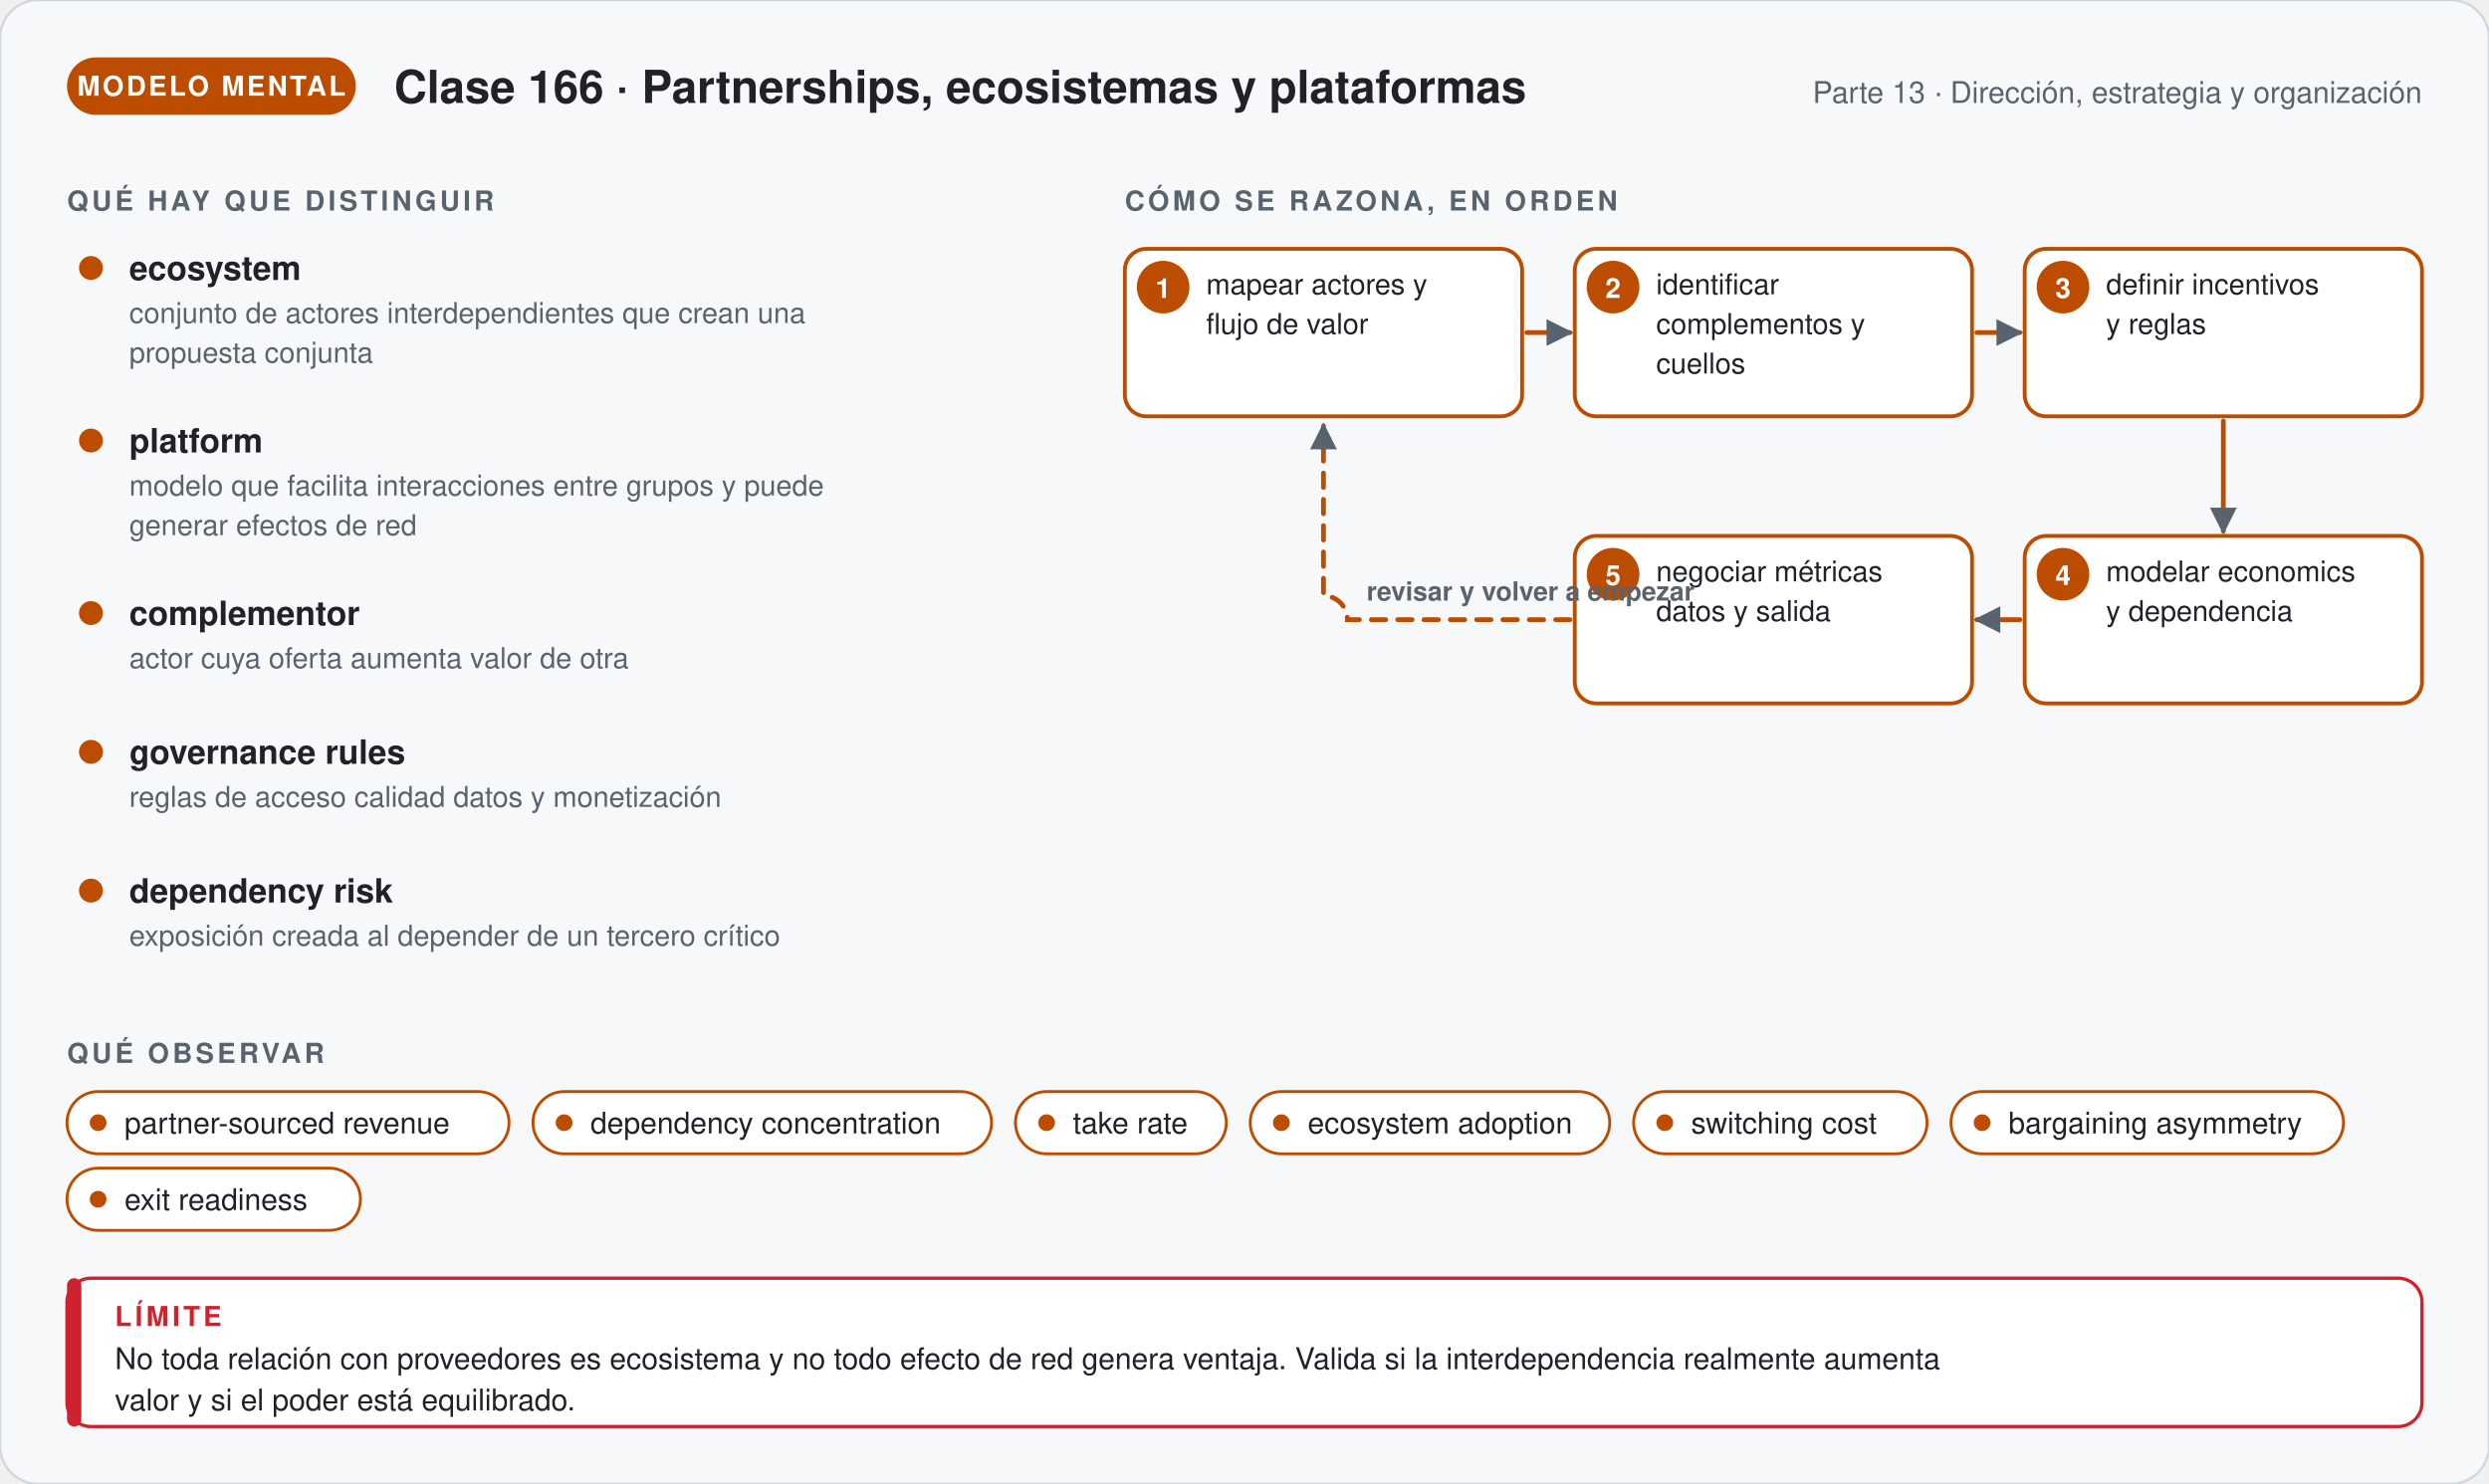
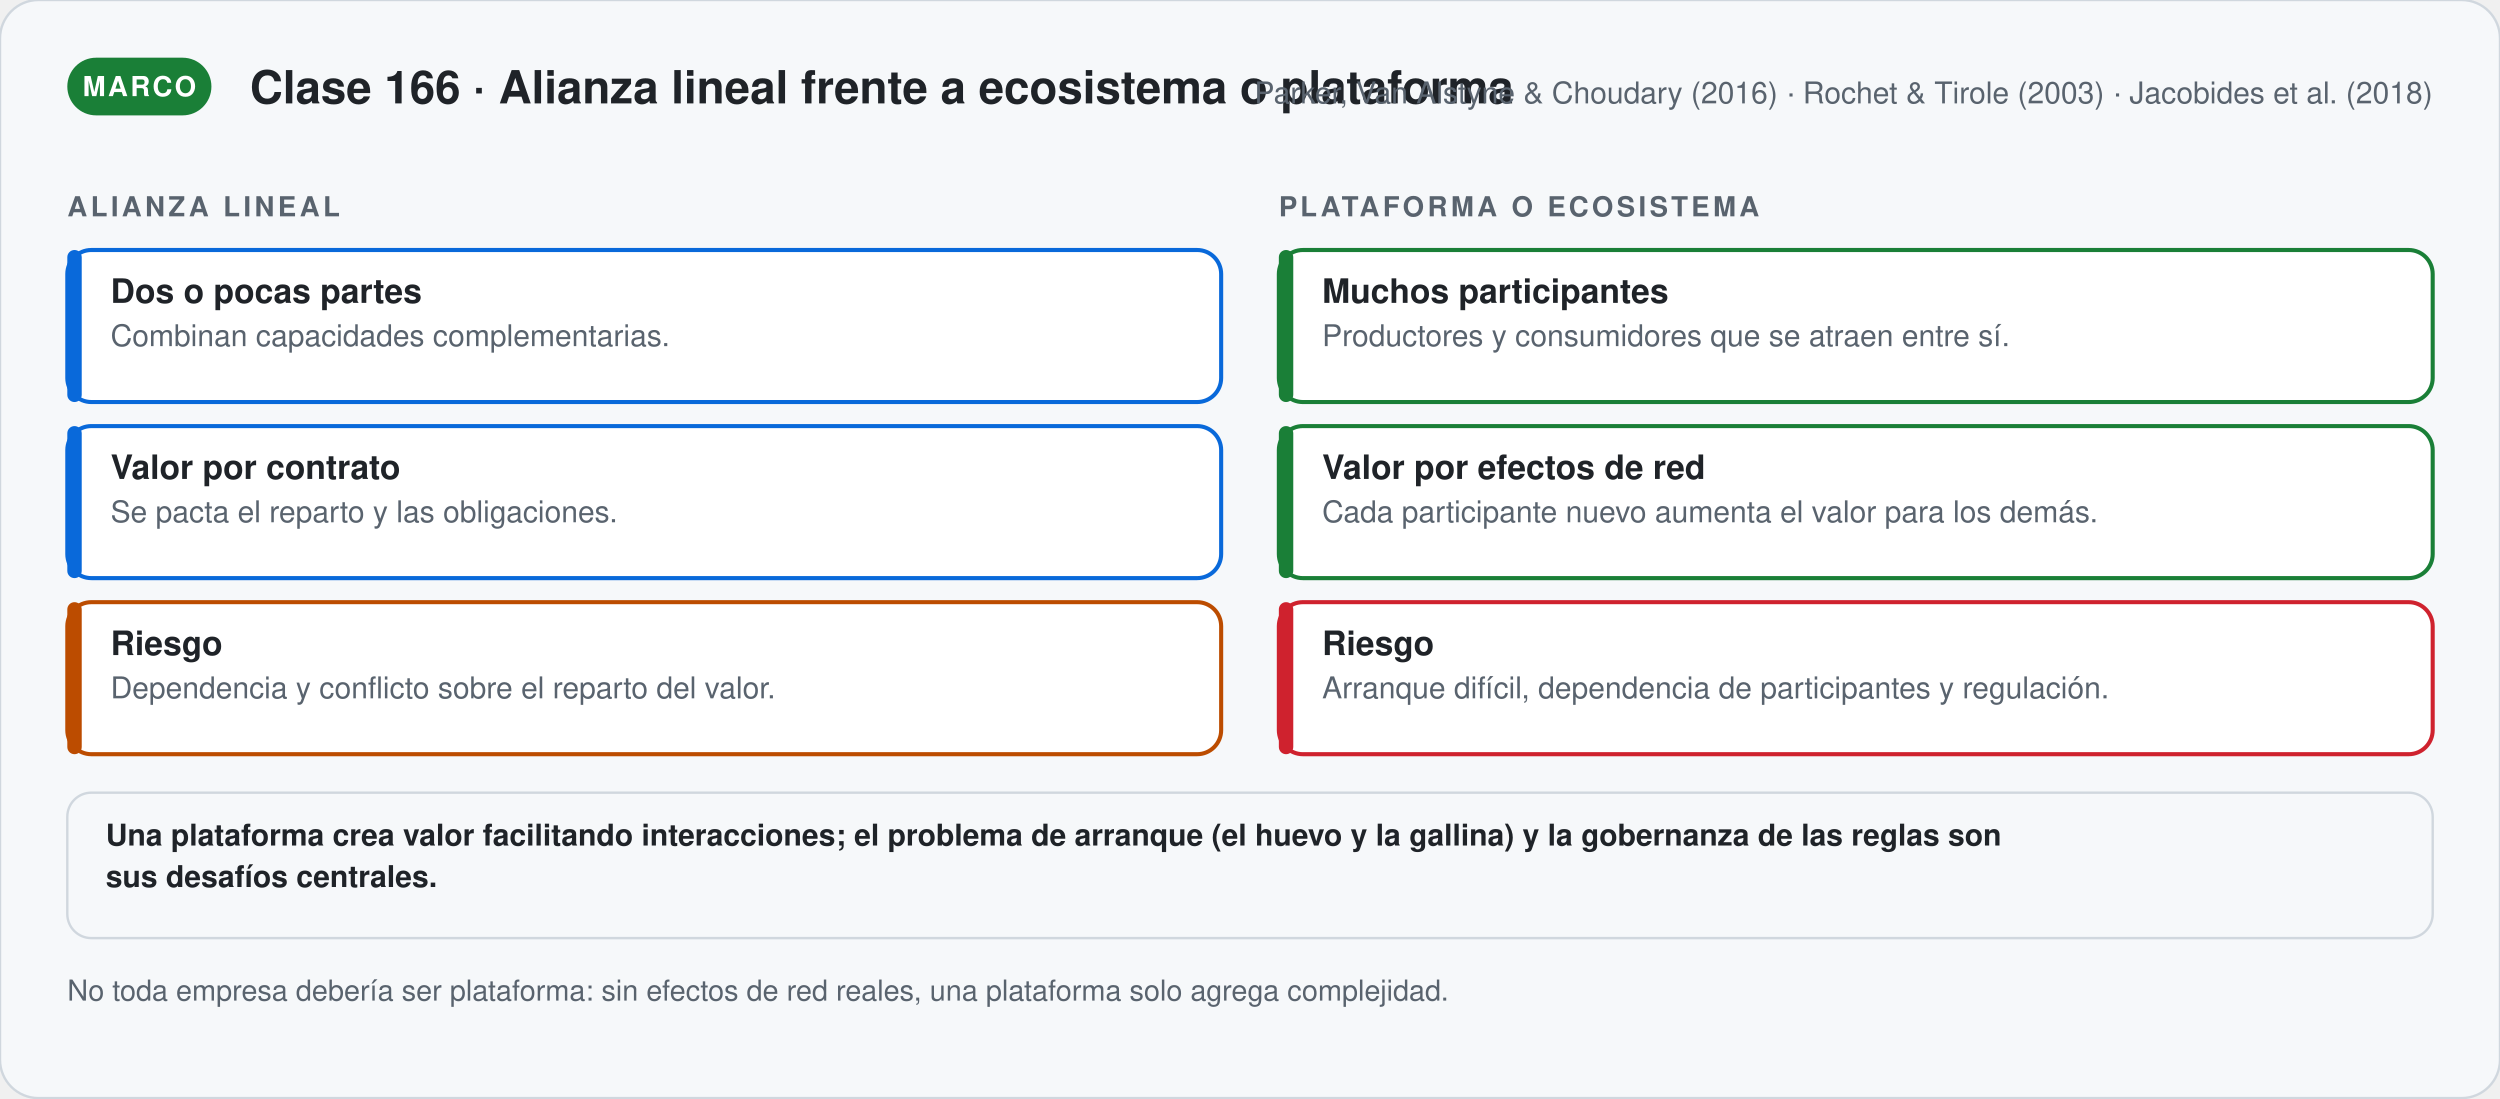
- <svg xmlns="http://www.w3.org/2000/svg" viewBox="0 0 1040 620.24" width="1040" role="img" aria-labelledby="t-g166 d-g166" font-family="'Segoe UI', 'Helvetica Neue', Helvetica, Arial, sans-serif">
+ <svg xmlns="http://www.w3.org/2000/svg" viewBox="0 0 1040 456.81" width="1040" role="img" aria-labelledby="t-s166 d-s166" font-family="'Segoe UI', 'Helvetica Neue', Helvetica, Arial, sans-serif">
  <defs>
-     <marker id="p-g166" viewBox="0 0 10 10" refX="8" refY="5" markerWidth="7" markerHeight="7" orient="auto">
+     <marker id="p-s166" viewBox="0 0 10 10" refX="8" refY="5" markerWidth="7" markerHeight="7" orient="auto">
      <path d="M1,1 L9,5 L1,9 Z" fill="#59636e" />
    </marker>
  </defs>
-   <rect width="1040" height="620.24" rx="16" fill="#f6f8fa" stroke="#d0d7de" />
-   <rect x="28" y="24" width="120.67" height="24" rx="12" fill="#bc4c00" />
-   <text x="88.335" y="40" font-size="11.5" font-weight="700" fill="#ffffff" text-anchor="middle" letter-spacing="1">MODELO MENTAL</text>
-   <text x="164.67" y="43" font-size="19" font-weight="700" fill="#1f2328" text-anchor="start">Clase 166 · Partnerships, ecosistemas y plataformas</text>
-   <text x="1012" y="43" font-size="12.5" font-weight="400" fill="#59636e" text-anchor="end">Parte 13 · Dirección, estrategia y organización</text>
-   <text x="28" y="88" font-size="11.5" font-weight="700" fill="#59636e" text-anchor="start" letter-spacing="1.4">QUÉ HAY QUE DISTINGUIR</text>
-   <circle cx="38" cy="112" r="5" fill="#bc4c00" />
-   <text x="54" y="117" font-size="14" font-weight="700" fill="#1f2328" text-anchor="start">ecosystem</text>
-   <text x="54" y="135" font-size="12" font-weight="400" fill="#59636e" text-anchor="start">conjunto de actores interdependientes que crean una</text>
-   <text x="54" y="151.56" font-size="12" font-weight="400" fill="#59636e" text-anchor="start">propuesta conjunta</text>
-   <circle cx="38" cy="184.12" r="5" fill="#bc4c00" />
-   <text x="54" y="189.12" font-size="14" font-weight="700" fill="#1f2328" text-anchor="start">platform</text>
-   <text x="54" y="207.12" font-size="12" font-weight="400" fill="#59636e" text-anchor="start">modelo que facilita interacciones entre grupos y puede</text>
-   <text x="54" y="223.68" font-size="12" font-weight="400" fill="#59636e" text-anchor="start">generar efectos de red</text>
-   <circle cx="38" cy="256.24" r="5" fill="#bc4c00" />
-   <text x="54" y="261.24" font-size="14" font-weight="700" fill="#1f2328" text-anchor="start">complementor</text>
-   <text x="54" y="279.24" font-size="12" font-weight="400" fill="#59636e" text-anchor="start">actor cuya oferta aumenta valor de otra</text>
-   <circle cx="38" cy="314.24" r="5" fill="#bc4c00" />
-   <text x="54" y="319.24" font-size="14" font-weight="700" fill="#1f2328" text-anchor="start">governance rules</text>
-   <text x="54" y="337.24" font-size="12" font-weight="400" fill="#59636e" text-anchor="start">reglas de acceso calidad datos y monetización</text>
-   <circle cx="38" cy="372.24" r="5" fill="#bc4c00" />
-   <text x="54" y="377.24" font-size="14" font-weight="700" fill="#1f2328" text-anchor="start">dependency risk</text>
-   <text x="54" y="395.24" font-size="12" font-weight="400" fill="#59636e" text-anchor="start">exposición creada al depender de un tercero crítico</text>
-   <text x="470" y="88" font-size="11.5" font-weight="700" fill="#59636e" text-anchor="start" letter-spacing="1.4">CÓMO SE RAZONA, EN ORDEN</text>
-   <rect x="470" y="104" width="166" height="70" rx="9" fill="#ffffff" stroke="#bc4c00" stroke-width="1.6" />
-   <circle cx="486.0" cy="120" r="11" fill="#bc4c00" />
-   <text x="486" y="124.5" font-size="11.5" font-weight="700" fill="#ffffff" text-anchor="middle">1</text>
-   <text x="504" y="123" font-size="12" font-weight="400" fill="#1f2328" text-anchor="start">mapear actores y</text>
-   <text x="504" y="139.56" font-size="12" font-weight="400" fill="#1f2328" text-anchor="start">flujo de valor</text>
-   <rect x="658" y="104" width="166" height="70" rx="9" fill="#ffffff" stroke="#bc4c00" stroke-width="1.6" />
-   <circle cx="674.0" cy="120" r="11" fill="#bc4c00" />
-   <text x="674" y="124.5" font-size="11.5" font-weight="700" fill="#ffffff" text-anchor="middle">2</text>
-   <text x="692" y="123" font-size="12" font-weight="400" fill="#1f2328" text-anchor="start">identificar</text>
-   <text x="692" y="139.56" font-size="12" font-weight="400" fill="#1f2328" text-anchor="start">complementos y</text>
-   <text x="692" y="156.12" font-size="12" font-weight="400" fill="#1f2328" text-anchor="start">cuellos</text>
-   <rect x="846" y="104" width="166" height="70" rx="9" fill="#ffffff" stroke="#bc4c00" stroke-width="1.6" />
-   <circle cx="862.0" cy="120" r="11" fill="#bc4c00" />
-   <text x="862" y="124.5" font-size="11.5" font-weight="700" fill="#ffffff" text-anchor="middle">3</text>
-   <text x="880" y="123" font-size="12" font-weight="400" fill="#1f2328" text-anchor="start">definir incentivos</text>
-   <text x="880" y="139.56" font-size="12" font-weight="400" fill="#1f2328" text-anchor="start">y reglas</text>
-   <rect x="846" y="224" width="166" height="70" rx="9" fill="#ffffff" stroke="#bc4c00" stroke-width="1.6" />
-   <circle cx="862.0" cy="240" r="11" fill="#bc4c00" />
-   <text x="862" y="244.5" font-size="11.5" font-weight="700" fill="#ffffff" text-anchor="middle">4</text>
-   <text x="880" y="243" font-size="12" font-weight="400" fill="#1f2328" text-anchor="start">modelar economics</text>
-   <text x="880" y="259.56" font-size="12" font-weight="400" fill="#1f2328" text-anchor="start">y dependencia</text>
-   <rect x="658" y="224" width="166" height="70" rx="9" fill="#ffffff" stroke="#bc4c00" stroke-width="1.6" />
-   <circle cx="674.0" cy="240" r="11" fill="#bc4c00" />
-   <text x="674" y="244.5" font-size="11.5" font-weight="700" fill="#ffffff" text-anchor="middle">5</text>
-   <text x="692" y="243" font-size="12" font-weight="400" fill="#1f2328" text-anchor="start">negociar métricas</text>
-   <text x="692" y="259.56" font-size="12" font-weight="400" fill="#1f2328" text-anchor="start">datos y salida</text>
-   <path d="M638,139 L656,139" stroke="#bc4c00" stroke-width="2" fill="none" stroke-linecap="round" marker-end="url(#p-g166)" />
-   <path d="M826,139 L844,139" stroke="#bc4c00" stroke-width="2" fill="none" stroke-linecap="round" marker-end="url(#p-g166)" />
-   <path d="M929,176 L929,222" stroke="#bc4c00" stroke-width="2" fill="none" stroke-linecap="round" marker-end="url(#p-g166)" />
-   <path d="M844,259 L826,259" stroke="#bc4c00" stroke-width="2" fill="none" stroke-linecap="round" marker-end="url(#p-g166)" />
-   <path d="M656.0,259.0 H563.0 a10,10 0 0 0 -10,-10 V178" stroke="#bc4c00" stroke-width="2" fill="none" stroke-dasharray="6 5" stroke-linecap="round" marker-end="url(#p-g166)" />
-   <text x="571" y="251" font-size="11" font-weight="600" fill="#59636e" text-anchor="start">revisar y volver a empezar</text>
-   <text x="28" y="444.24" font-size="11.5" font-weight="700" fill="#59636e" text-anchor="start" letter-spacing="1.4">QUÉ OBSERVAR</text>
-   <rect x="28" y="456.24" width="184.7" height="26" rx="13" fill="#ffffff" stroke="#bc4c00" stroke-width="1.2" />
-   <circle cx="41" cy="469.24" r="3.5" fill="#bc4c00" />
-   <text x="52" y="473.74" font-size="12.5" font-weight="400" fill="#1f2328" text-anchor="start">partner-sourced revenue</text>
-   <rect x="222.7" y="456.24" width="191.6" height="26" rx="13" fill="#ffffff" stroke="#bc4c00" stroke-width="1.2" />
-   <circle cx="235.7" cy="469.24" r="3.5" fill="#bc4c00" />
-   <text x="246.7" y="473.74" font-size="12.5" font-weight="400" fill="#1f2328" text-anchor="start">dependency concentration</text>
-   <rect x="424.3" y="456.24" width="88.1" height="26" rx="13" fill="#ffffff" stroke="#bc4c00" stroke-width="1.2" />
-   <circle cx="437.3" cy="469.24" r="3.5" fill="#bc4c00" />
-   <text x="448.3" y="473.74" font-size="12.5" font-weight="400" fill="#1f2328" text-anchor="start">take rate</text>
-   <rect x="522.4" y="456.24" width="150.2" height="26" rx="13" fill="#ffffff" stroke="#bc4c00" stroke-width="1.2" />
-   <circle cx="535.4" cy="469.24" r="3.5" fill="#bc4c00" />
-   <text x="546.4" y="473.74" font-size="12.5" font-weight="400" fill="#1f2328" text-anchor="start">ecosystem adoption</text>
-   <rect x="682.6" y="456.24" width="122.6" height="26" rx="13" fill="#ffffff" stroke="#bc4c00" stroke-width="1.2" />
-   <circle cx="695.6" cy="469.24" r="3.5" fill="#bc4c00" />
-   <text x="706.6" y="473.74" font-size="12.5" font-weight="400" fill="#1f2328" text-anchor="start">switching cost</text>
-   <rect x="815.2" y="456.24" width="164" height="26" rx="13" fill="#ffffff" stroke="#bc4c00" stroke-width="1.2" />
-   <circle cx="828.2" cy="469.24" r="3.5" fill="#bc4c00" />
-   <text x="839.2" y="473.74" font-size="12.5" font-weight="400" fill="#1f2328" text-anchor="start">bargaining asymmetry</text>
-   <rect x="28" y="488.24" width="122.6" height="26" rx="13" fill="#ffffff" stroke="#bc4c00" stroke-width="1.2" />
-   <circle cx="41" cy="501.24" r="3.5" fill="#bc4c00" />
-   <text x="52" y="505.74" font-size="12.5" font-weight="400" fill="#1f2328" text-anchor="start">exit readiness</text>
-   <rect x="28" y="534.24" width="984" height="62" rx="10" fill="#ffffff" stroke="#cf222e" stroke-width="1.4" />
-   <rect x="28" y="534.24" width="6" height="62" rx="3" fill="#cf222e" />
-   <text x="48" y="554.24" font-size="11.5" font-weight="700" fill="#cf222e" text-anchor="start" letter-spacing="1.4">LÍMITE</text>
-   <text x="48" y="572.24" font-size="12.5" font-weight="400" fill="#1f2328" text-anchor="start">No toda relación con proveedores es ecosistema y no todo efecto de red genera ventaja. Valida si la interdependencia realmente aumenta</text>
-   <text x="48" y="589.49" font-size="12.5" font-weight="400" fill="#1f2328" text-anchor="start">valor y si el poder está equilibrado.</text>
+   <rect width="1040" height="456.81" rx="16" fill="#f6f8fa" stroke="#d0d7de" />
+   <rect x="28" y="24" width="59.95" height="24" rx="12" fill="#1a7f37" />
+   <text x="57.975" y="40" font-size="11.5" font-weight="700" fill="#ffffff" text-anchor="middle" letter-spacing="1">MARCO</text>
+   <text x="103.95" y="43" font-size="19" font-weight="700" fill="#1f2328" text-anchor="start">Clase 166 · Alianza lineal frente a ecosistema o plataforma</text>
+   <text x="1012" y="43" font-size="12.5" font-weight="400" fill="#59636e" text-anchor="end">Parker, Van Alstyne &amp; Choudary (2016) · Rochet &amp; Tirole (2003) · Jacobides et al. (2018)</text>
+   <text x="28" y="90" font-size="11.5" font-weight="700" fill="#59636e" text-anchor="start" letter-spacing="1.4">ALIANZA LINEAL</text>
+   <rect x="28" y="104" width="480" height="63.25" rx="10" fill="#ffffff" stroke="#0969da" stroke-width="1.7" />
+   <rect x="28.0" y="104" width="6" height="63.25" rx="3" fill="#0969da" />
+   <text x="46" y="126" font-size="14" font-weight="700" fill="#1f2328" text-anchor="start">Dos o pocas partes</text>
+   <text x="46" y="144" font-size="12.5" font-weight="400" fill="#59636e" text-anchor="start">Combinan capacidades complementarias.</text>
+   <rect x="28" y="177.25" width="480" height="63.25" rx="10" fill="#ffffff" stroke="#0969da" stroke-width="1.7" />
+   <rect x="28.0" y="177.25" width="6" height="63.25" rx="3" fill="#0969da" />
+   <text x="46" y="199.25" font-size="14" font-weight="700" fill="#1f2328" text-anchor="start">Valor por contrato</text>
+   <text x="46" y="217.25" font-size="12.5" font-weight="400" fill="#59636e" text-anchor="start">Se pacta el reparto y las obligaciones.</text>
+   <rect x="28" y="250.5" width="480" height="63.25" rx="10" fill="#ffffff" stroke="#bc4c00" stroke-width="1.7" />
+   <rect x="28.0" y="250.5" width="6" height="63.25" rx="3" fill="#bc4c00" />
+   <text x="46" y="272.5" font-size="14" font-weight="700" fill="#1f2328" text-anchor="start">Riesgo</text>
+   <text x="46" y="290.5" font-size="12.5" font-weight="400" fill="#59636e" text-anchor="start">Dependencia y conflicto sobre el reparto del valor.</text>
+   <text x="532" y="90" font-size="11.5" font-weight="700" fill="#59636e" text-anchor="start" letter-spacing="1.4">PLATAFORMA O ECOSISTEMA</text>
+   <rect x="532" y="104" width="480" height="63.25" rx="10" fill="#ffffff" stroke="#1a7f37" stroke-width="1.7" />
+   <rect x="532.0" y="104" width="6" height="63.25" rx="3" fill="#1a7f37" />
+   <text x="550" y="126" font-size="14" font-weight="700" fill="#1f2328" text-anchor="start">Muchos participantes</text>
+   <text x="550" y="144" font-size="12.5" font-weight="400" fill="#59636e" text-anchor="start">Productores y consumidores que se atraen entre sí.</text>
+   <rect x="532" y="177.25" width="480" height="63.25" rx="10" fill="#ffffff" stroke="#1a7f37" stroke-width="1.7" />
+   <rect x="532.0" y="177.25" width="6" height="63.25" rx="3" fill="#1a7f37" />
+   <text x="550" y="199.25" font-size="14" font-weight="700" fill="#1f2328" text-anchor="start">Valor por efectos de red</text>
+   <text x="550" y="217.25" font-size="12.5" font-weight="400" fill="#59636e" text-anchor="start">Cada participante nuevo aumenta el valor para los demás.</text>
+   <rect x="532" y="250.5" width="480" height="63.25" rx="10" fill="#ffffff" stroke="#cf222e" stroke-width="1.7" />
+   <rect x="532.0" y="250.5" width="6" height="63.25" rx="3" fill="#cf222e" />
+   <text x="550" y="272.5" font-size="14" font-weight="700" fill="#1f2328" text-anchor="start">Riesgo</text>
+   <text x="550" y="290.5" font-size="12.5" font-weight="400" fill="#59636e" text-anchor="start">Arranque difícil, dependencia de participantes y regulación.</text>
+   <rect x="28" y="329.75" width="984" height="60.5" rx="10" fill="#f6f8fa" stroke="#d0d7de" stroke-width="1" />
+   <text x="44" y="351.75" font-size="12.5" font-weight="600" fill="#1f2328" text-anchor="start">Una plataforma crea valor facilitando interacciones; el problema de arranque (el huevo y la gallina) y la gobernanza de las reglas son</text>
+   <text x="44" y="369" font-size="12.5" font-weight="600" fill="#1f2328" text-anchor="start">sus desafíos centrales.</text>
+   <text x="28" y="416.25" font-size="12" font-weight="400" fill="#59636e" text-anchor="start">No toda empresa debería ser plataforma: sin efectos de red reales, una plataforma solo agrega complejidad.</text>
</svg>
